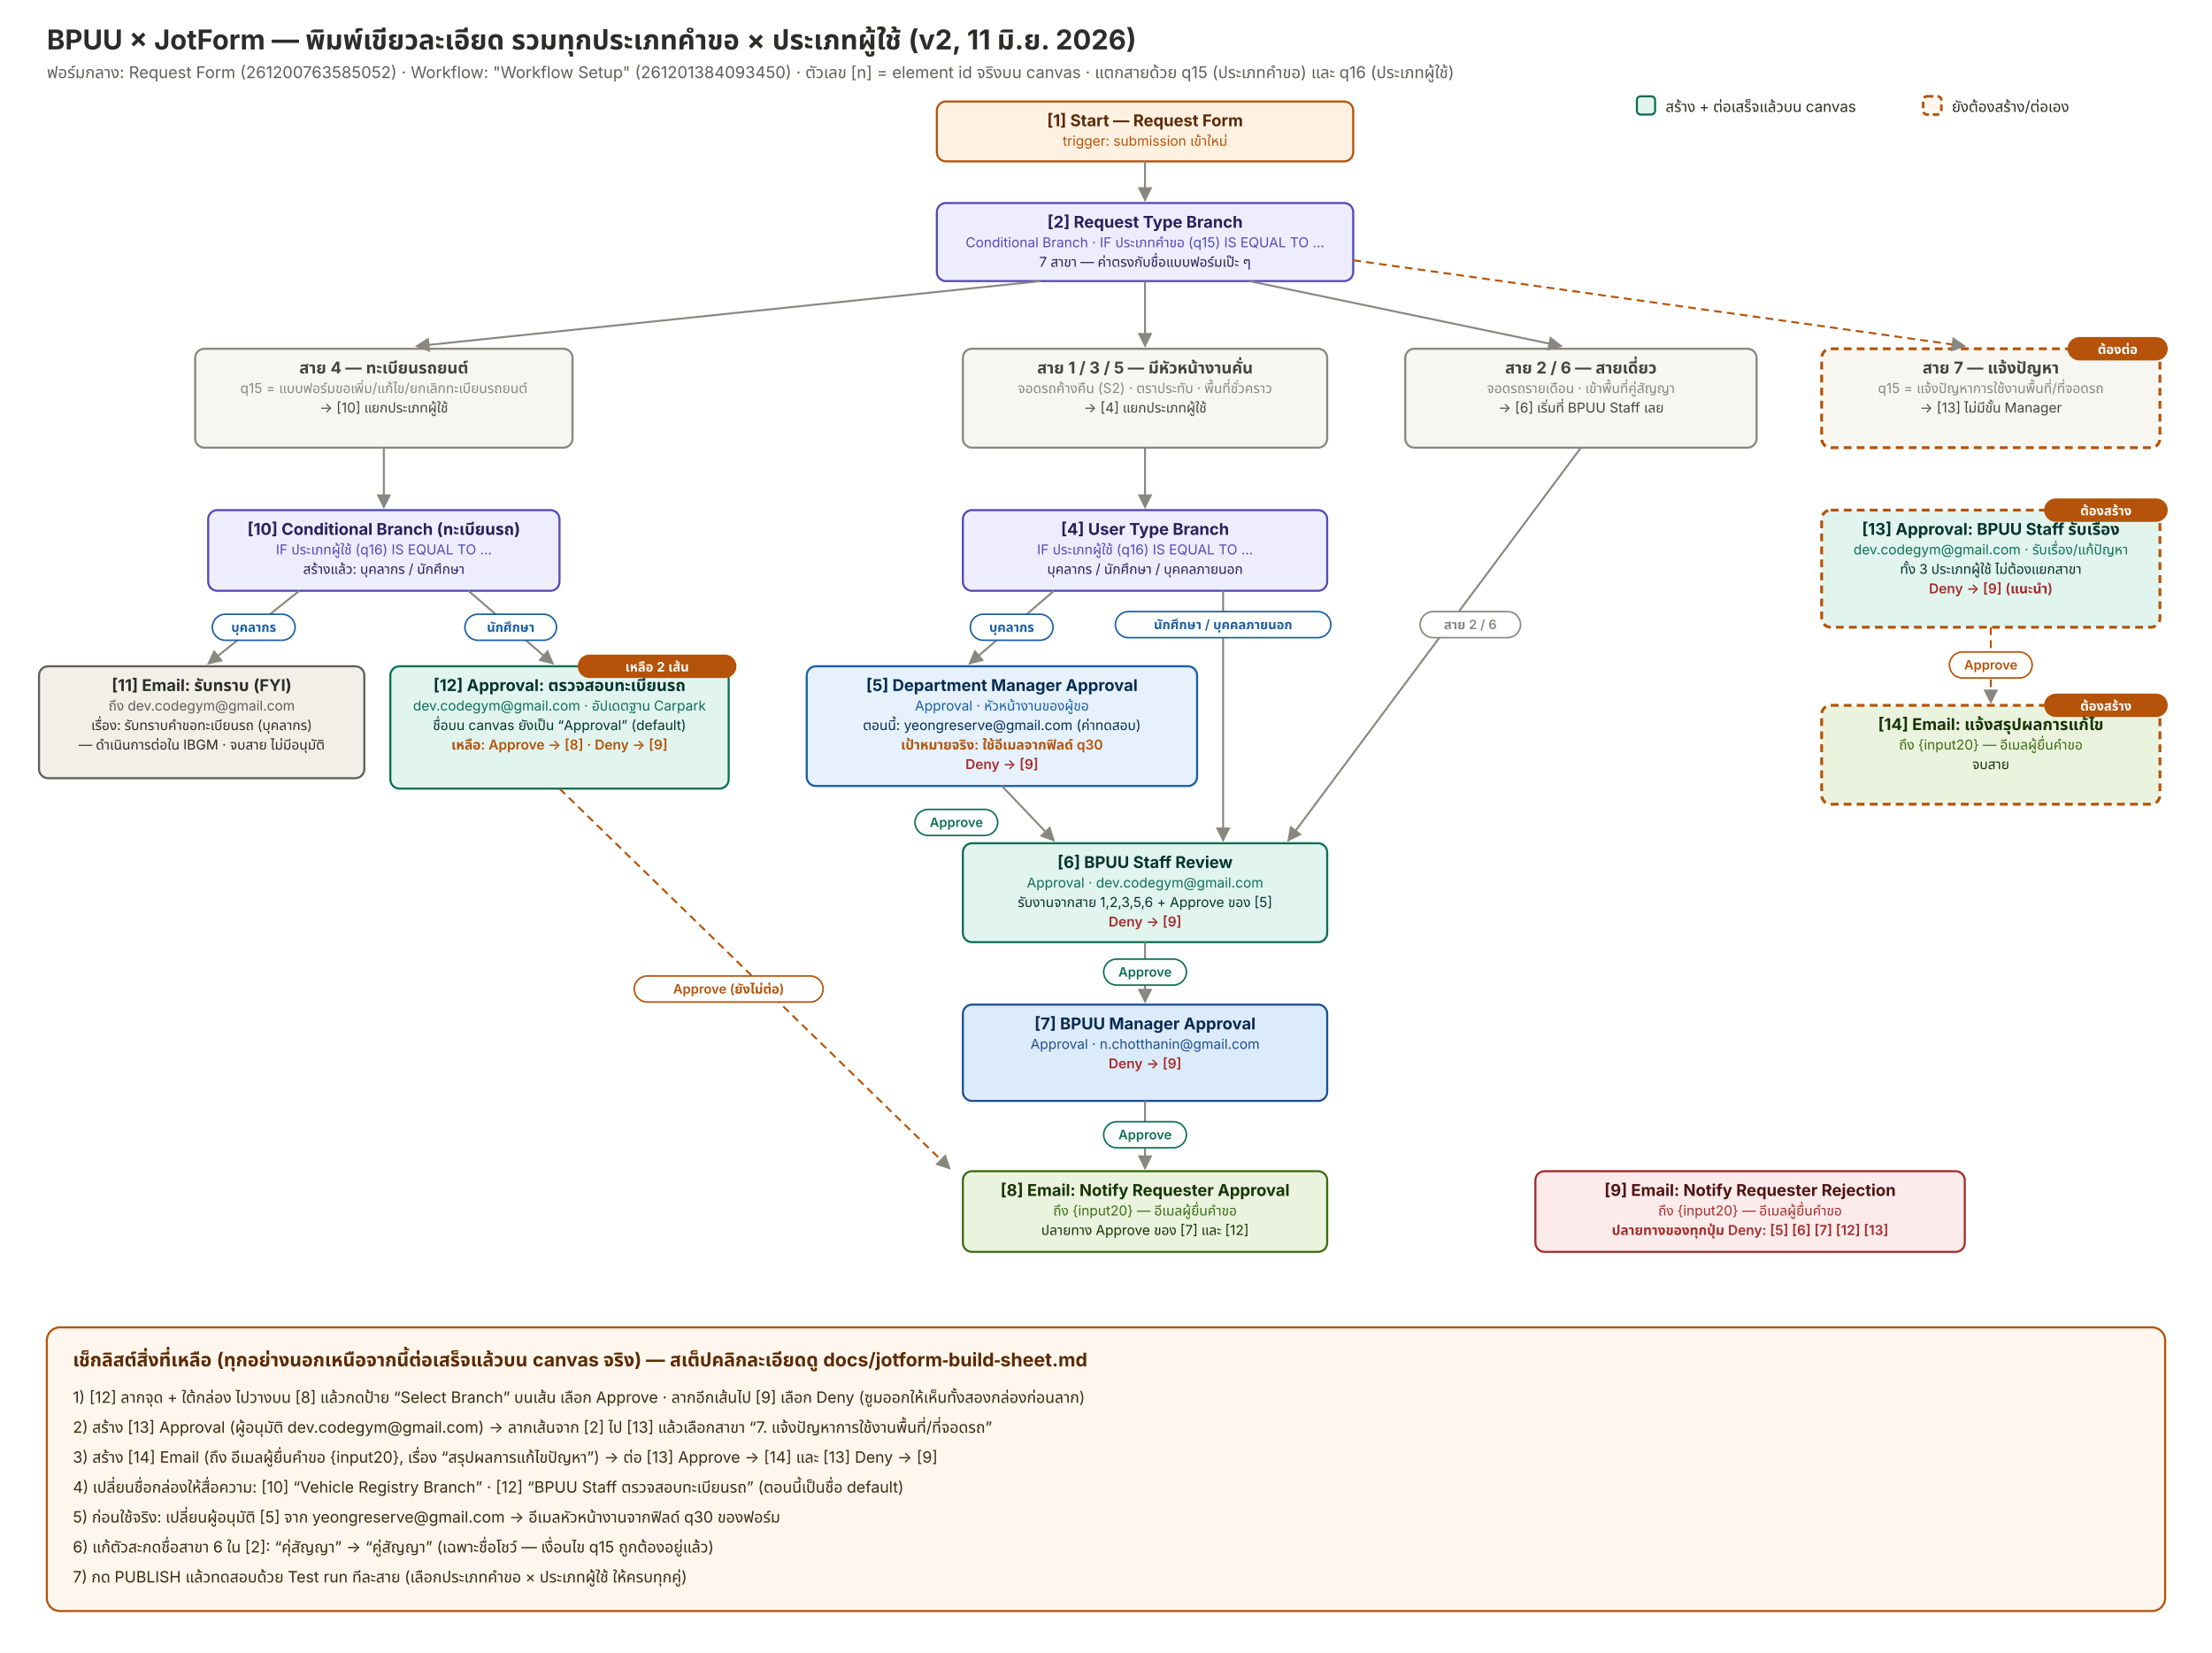
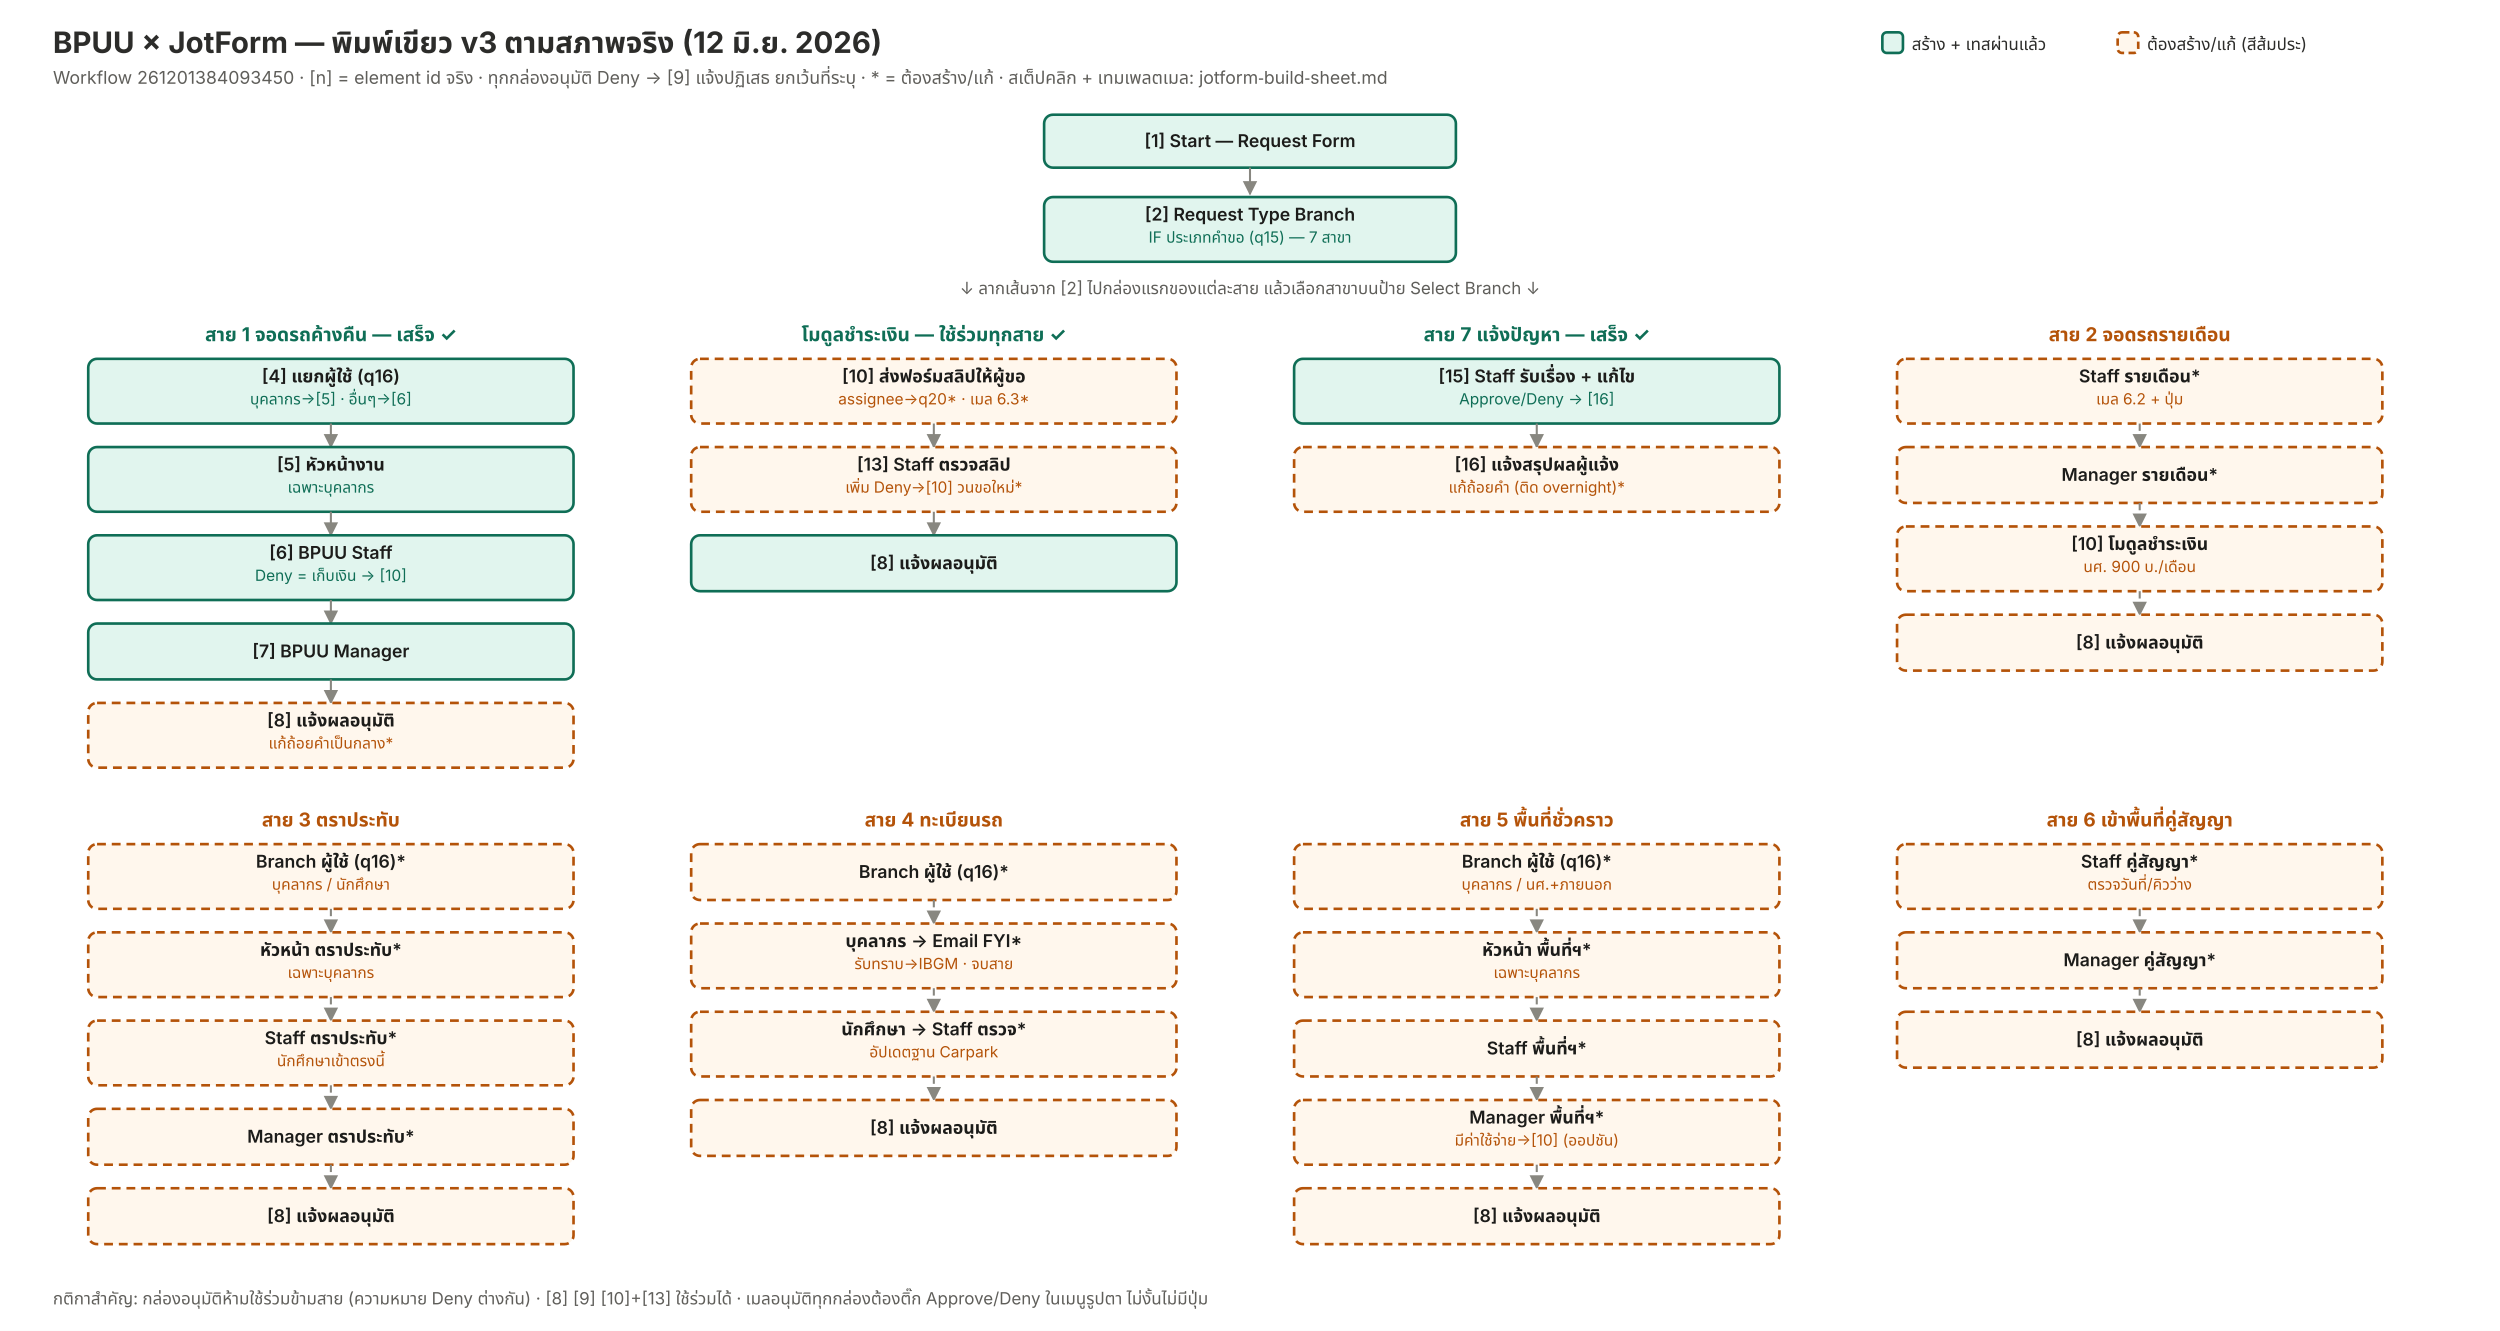
- <svg xmlns="http://www.w3.org/2000/svg" viewBox="0 0 1700 1270" font-family="-apple-system, 'Segoe UI', 'Noto Sans Thai', sans-serif">
+ <svg xmlns="http://www.w3.org/2000/svg" viewBox="0 0 1700 905" font-family="-apple-system, 'Segoe UI', 'Noto Sans Thai', sans-serif">
  <defs>
-     <marker id="ar" viewBox="0 0 10 10" refX="9" refY="5" markerWidth="7.5" markerHeight="7.5" orient="auto-start-reverse">
+     <marker id="ar" viewBox="0 0 10 10" refX="9" refY="5" markerWidth="7" markerHeight="7" orient="auto-start-reverse">
      <path d="M0 0L10 5L0 10z" fill="#888780" />
    </marker>
  </defs>
-   <rect width="1700" height="1270" fill="#FFFFFF" />
-   <text x="36" y="38" font-size="21" font-weight="700" fill="#2C2C2A">BPUU × JotForm — พิมพ์เขียวละเอียด รวมทุกประเภทคำขอ × ประเภทผู้ใช้ (v2, 11 มิ.ย. 2026)</text>
-   <text x="36" y="60" font-size="12.5" fill="#5F5E5A">ฟอร์มกลาง: Request Form (261200763585052) · Workflow: "Workflow Setup" (261201384093450) · ตัวเลข [n] = element id จริงบน canvas · แตกสายด้วย q15 (ประเภทคำขอ) และ q16 (ประเภทผู้ใช้)</text>
-   <rect x="1258" y="74" width="14" height="14" rx="3" fill="#E1F5EE" stroke="#0F6E56" stroke-width="1.6" />
-   <text x="1280" y="86" font-size="11.5" fill="#2C2C2A">สร้าง + ต่อเสร็จแล้วบน canvas</text>
-   <rect x="1478" y="74" width="14" height="14" rx="3" fill="#FFF7ED" stroke="#B45309" stroke-width="2" stroke-dasharray="5 3" />
-   <text x="1500" y="86" font-size="11.5" fill="#2C2C2A">ยังต้องสร้าง/ต่อเอง</text>
-   <rect x="720" y="78" width="320" height="46" rx="7" fill="#FFF1E2" stroke="#B45309" stroke-width="1.6" />
-   <text x="880.0" y="97" text-anchor="middle" font-size="12.5" font-weight="700" fill="#5B2A05">[1] Start — Request Form</text>
-   <text x="880.0" y="112" text-anchor="middle" font-size="10.5" fill="#B45309">trigger: submission เข้าใหม่</text>
-   <line x1="880" y1="124" x2="880" y2="154" stroke="#888780" stroke-width="1.5" marker-end="url(#ar)" />
-   <rect x="720" y="156" width="320" height="60" rx="7" fill="#EEEDFE" stroke="#534AB7" stroke-width="1.6" />
-   <text x="880.0" y="175" text-anchor="middle" font-size="12.5" font-weight="700" fill="#26215C">[2] Request Type Branch</text>
-   <text x="880.0" y="190" text-anchor="middle" font-size="10.5" fill="#534AB7">Conditional Branch · IF ประเภทคำขอ (q15) IS EQUAL TO …</text>
-   <text x="880.0" y="205" text-anchor="middle" font-size="10.5" fill="#26215C">7 สาขา — ค่าตรงกับชื่อแบบฟอร์มเป๊ะ ๆ</text>
-   <rect x="150" y="268" width="290" height="76" rx="7" fill="#F7F6F1" stroke="#888780" stroke-width="1.6" />
-   <text x="295.0" y="287" text-anchor="middle" font-size="12.5" font-weight="700" fill="#444441">สาย 4 — ทะเบียนรถยนต์</text>
-   <text x="295.0" y="302" text-anchor="middle" font-size="10.5" fill="#888780">q15 = แบบฟอร์มขอเพิ่ม/แก้ไข/ยกเลิกทะเบียนรถยนต์</text>
-   <text x="295.0" y="317" text-anchor="middle" font-size="10.5" fill="#444441">→ [10] แยกประเภทผู้ใช้</text>
-   <rect x="740" y="268" width="280" height="76" rx="7" fill="#F7F6F1" stroke="#888780" stroke-width="1.6" />
-   <text x="880.0" y="287" text-anchor="middle" font-size="12.5" font-weight="700" fill="#444441">สาย 1 / 3 / 5 — มีหัวหน้างานคั่น</text>
-   <text x="880.0" y="302" text-anchor="middle" font-size="10.5" fill="#888780">จอดรถค้างคืน (S2) · ตราประทับ · พื้นที่ชั่วคราว</text>
-   <text x="880.0" y="317" text-anchor="middle" font-size="10.5" fill="#444441">→ [4] แยกประเภทผู้ใช้</text>
-   <rect x="1080" y="268" width="270" height="76" rx="7" fill="#F7F6F1" stroke="#888780" stroke-width="1.6" />
-   <text x="1215.0" y="287" text-anchor="middle" font-size="12.5" font-weight="700" fill="#444441">สาย 2 / 6 — สายเดี่ยว</text>
-   <text x="1215.0" y="302" text-anchor="middle" font-size="10.5" fill="#888780">จอดรถรายเดือน · เข้าพื้นที่คู่สัญญา</text>
-   <text x="1215.0" y="317" text-anchor="middle" font-size="10.5" fill="#444441">→ [6] เริ่มที่ BPUU Staff เลย</text>
-   <rect x="1400" y="268" width="260" height="76" rx="7" fill="#F7F6F1" stroke="#B45309" stroke-width="2.2" stroke-dasharray="6 4" />
-   <text x="1530.0" y="287" text-anchor="middle" font-size="12.5" font-weight="700" fill="#444441">สาย 7 — แจ้งปัญหา</text>
-   <text x="1530.0" y="302" text-anchor="middle" font-size="10.5" fill="#888780">q15 = แจ้งปัญหาการใช้งานพื้นที่/ที่จอดรถ</text>
-   <text x="1530.0" y="317" text-anchor="middle" font-size="10.5" fill="#444441">→ [13] ไม่มีขั้น Manager</text>
-   <rect x="1589" y="259" width="77" height="18" rx="9" fill="#B45309" />
-   <text x="1627.5" y="272" text-anchor="middle" font-size="10" font-weight="700" fill="#FFFFFF">ต้องต่อ</text>
-   <line x1="800" y1="216" x2="320" y2="266" stroke="#888780" stroke-width="1.5" marker-end="url(#ar)" />
-   <line x1="880" y1="216" x2="880" y2="266" stroke="#888780" stroke-width="1.5" marker-end="url(#ar)" />
-   <line x1="960" y1="216" x2="1200" y2="266" stroke="#888780" stroke-width="1.5" marker-end="url(#ar)" />
-   <line x1="1040" y1="200" x2="1510" y2="266" stroke="#B45309" stroke-width="1.5" stroke-dasharray="6 4" marker-end="url(#ar)" />
-   <rect x="740" y="392" width="280" height="62" rx="7" fill="#EEEDFE" stroke="#534AB7" stroke-width="1.6" />
-   <text x="880.0" y="411" text-anchor="middle" font-size="12.5" font-weight="700" fill="#26215C">[4] User Type Branch</text>
-   <text x="880.0" y="426" text-anchor="middle" font-size="10.5" fill="#534AB7">IF ประเภทผู้ใช้ (q16) IS EQUAL TO …</text>
-   <text x="880.0" y="441" text-anchor="middle" font-size="10.5" fill="#26215C">บุคลากร / นักศึกษา / บุคคลภายนอก</text>
-   <line x1="880" y1="344" x2="880" y2="390" stroke="#888780" stroke-width="1.5" marker-end="url(#ar)" />
-   <rect x="620" y="512" width="300" height="92" rx="7" fill="#E6F1FB" stroke="#185FA5" stroke-width="1.6" />
-   <text x="770.0" y="531" text-anchor="middle" font-size="12.5" font-weight="700" fill="#042C53">[5] Department Manager Approval</text>
-   <text x="770.0" y="546" text-anchor="middle" font-size="10.5" fill="#185FA5">Approval · หัวหน้างานของผู้ขอ</text>
-   <text x="770.0" y="561" text-anchor="middle" font-size="10.5" fill="#042C53">ตอนนี้: yeongreserve@gmail.com (ค่าทดสอบ)</text>
-   <text x="770.0" y="576" text-anchor="middle" font-size="10.5" font-weight="600" fill="#B45309">เป้าหมายจริง: ใช้อีเมลจากฟิลด์ q30</text>
-   <text x="770.0" y="591" text-anchor="middle" font-size="10.5" font-weight="600" fill="#A32D2D">Deny → [9]</text>
-   <line x1="810" y1="454" x2="745" y2="510" stroke="#888780" stroke-width="1.5" marker-end="url(#ar)" />
-   <rect x="745.7" y="472.0" width="63.6" height="20" rx="10" fill="#FFFFFF" stroke="#185FA5" stroke-width="1.2" />
-   <text x="777.5" y="485.5" text-anchor="middle" font-size="10" font-weight="600" fill="#185FA5">บุคลากร</text>
-   <rect x="740" y="648" width="280" height="76" rx="7" fill="#E1F5EE" stroke="#0F6E56" stroke-width="1.6" />
-   <text x="880.0" y="667" text-anchor="middle" font-size="12.5" font-weight="700" fill="#04342C">[6] BPUU Staff Review</text>
-   <text x="880.0" y="682" text-anchor="middle" font-size="10.5" fill="#0F6E56">Approval · dev.codegym@gmail.com</text>
-   <text x="880.0" y="697" text-anchor="middle" font-size="10.5" fill="#04342C">รับงานจากสาย 1,2,3,5,6 + Approve ของ [5]</text>
-   <text x="880.0" y="712" text-anchor="middle" font-size="10.5" font-weight="600" fill="#A32D2D">Deny → [9]</text>
-   <line x1="940" y1="454" x2="940" y2="646" stroke="#888780" stroke-width="1.5" marker-end="url(#ar)" />
-   <rect x="857.2" y="470" width="165.6" height="20" rx="10" fill="#FFFFFF" stroke="#185FA5" stroke-width="1.2" />
-   <text x="940.0" y="483.5" text-anchor="middle" font-size="10" font-weight="600" fill="#185FA5">นักศึกษา / บุคคลภายนอก</text>
-   <line x1="770" y1="604" x2="810" y2="646" stroke="#888780" stroke-width="1.5" marker-end="url(#ar)" />
-   <rect x="703.2" y="622" width="63.6" height="20" rx="10" fill="#FFFFFF" stroke="#0F6E56" stroke-width="1.2" />
-   <text x="735" y="635.5" text-anchor="middle" font-size="10" font-weight="600" fill="#0F6E56">Approve</text>
-   <line x1="1215" y1="344" x2="990" y2="646" stroke="#888780" stroke-width="1.5" marker-end="url(#ar)" />
-   <rect x="1091.4" y="470" width="77.2" height="20" rx="10" fill="#FFFFFF" stroke="#888780" stroke-width="1.2" />
-   <text x="1130" y="483.5" text-anchor="middle" font-size="10" font-weight="600" fill="#888780">สาย 2 / 6</text>
-   <rect x="740" y="772" width="280" height="74" rx="7" fill="#DCEBFA" stroke="#1D4F91" stroke-width="1.6" />
-   <text x="880.0" y="791" text-anchor="middle" font-size="12.5" font-weight="700" fill="#0A2A52">[7] BPUU Manager Approval</text>
-   <text x="880.0" y="806" text-anchor="middle" font-size="10.5" fill="#1D4F91">Approval · n.chotthanin@gmail.com</text>
-   <text x="880.0" y="821" text-anchor="middle" font-size="10.5" font-weight="600" fill="#A32D2D">Deny → [9]</text>
-   <line x1="880" y1="724" x2="880" y2="770" stroke="#888780" stroke-width="1.5" marker-end="url(#ar)" />
-   <rect x="848.2" y="737.0" width="63.6" height="20" rx="10" fill="#FFFFFF" stroke="#0F6E56" stroke-width="1.2" />
-   <text x="880.0" y="750.5" text-anchor="middle" font-size="10" font-weight="600" fill="#0F6E56">Approve</text>
-   <rect x="740" y="900" width="280" height="62" rx="7" fill="#EAF3DE" stroke="#3B6D11" stroke-width="1.6" />
-   <text x="880.0" y="919" text-anchor="middle" font-size="12.5" font-weight="700" fill="#173404">[8] Email: Notify Requester Approval</text>
-   <text x="880.0" y="934" text-anchor="middle" font-size="10.5" fill="#3B6D11">ถึง {input20} — อีเมลผู้ยื่นคำขอ</text>
-   <text x="880.0" y="949" text-anchor="middle" font-size="10.5" fill="#173404">ปลายทาง Approve ของ [7] และ [12]</text>
-   <line x1="880" y1="846" x2="880" y2="898" stroke="#888780" stroke-width="1.5" marker-end="url(#ar)" />
-   <rect x="848.2" y="862.0" width="63.6" height="20" rx="10" fill="#FFFFFF" stroke="#0F6E56" stroke-width="1.2" />
-   <text x="880.0" y="875.5" text-anchor="middle" font-size="10" font-weight="600" fill="#0F6E56">Approve</text>
-   <rect x="1180" y="900" width="330" height="62" rx="7" fill="#FCEBEB" stroke="#A32D2D" stroke-width="1.6" />
-   <text x="1345.0" y="919" text-anchor="middle" font-size="12.5" font-weight="700" fill="#501313">[9] Email: Notify Requester Rejection</text>
-   <text x="1345.0" y="934" text-anchor="middle" font-size="10.5" fill="#A32D2D">ถึง {input20} — อีเมลผู้ยื่นคำขอ</text>
-   <text x="1345.0" y="949" text-anchor="middle" font-size="10.5" font-weight="600" fill="#A32D2D">ปลายทางของทุกปุ่ม Deny: [5] [6] [7] [12] [13]</text>
-   <rect x="160" y="392" width="270" height="62" rx="7" fill="#EEEDFE" stroke="#534AB7" stroke-width="1.6" />
-   <text x="295.0" y="411" text-anchor="middle" font-size="12.5" font-weight="700" fill="#26215C">[10] Conditional Branch (ทะเบียนรถ)</text>
-   <text x="295.0" y="426" text-anchor="middle" font-size="10.5" fill="#534AB7">IF ประเภทผู้ใช้ (q16) IS EQUAL TO …</text>
-   <text x="295.0" y="441" text-anchor="middle" font-size="10.5" fill="#26215C">สร้างแล้ว: บุคลากร / นักศึกษา</text>
-   <line x1="295" y1="344" x2="295" y2="390" stroke="#888780" stroke-width="1.5" marker-end="url(#ar)" />
-   <rect x="30" y="512" width="250" height="86" rx="7" fill="#F1EFE8" stroke="#5F5E5A" stroke-width="1.6" />
-   <text x="155.0" y="531" text-anchor="middle" font-size="12.5" font-weight="700" fill="#2C2C2A">[11] Email: รับทราบ (FYI)</text>
-   <text x="155.0" y="546" text-anchor="middle" font-size="10.5" fill="#5F5E5A">ถึง dev.codegym@gmail.com</text>
-   <text x="155.0" y="561" text-anchor="middle" font-size="10.5" fill="#2C2C2A">เรื่อง: รับทราบคำขอทะเบียนรถ (บุคลากร)</text>
-   <text x="155.0" y="576" text-anchor="middle" font-size="10.5" fill="#2C2C2A">— ดำเนินการต่อใน IBGM · จบสาย ไม่มีอนุมัติ</text>
-   <line x1="230" y1="454" x2="160" y2="510" stroke="#888780" stroke-width="1.5" marker-end="url(#ar)" />
-   <rect x="163.2" y="472.0" width="63.6" height="20" rx="10" fill="#FFFFFF" stroke="#185FA5" stroke-width="1.2" />
-   <text x="195.0" y="485.5" text-anchor="middle" font-size="10" font-weight="600" fill="#185FA5">บุคลากร</text>
-   <rect x="300" y="512" width="260" height="94" rx="7" fill="#E1F5EE" stroke="#0F6E56" stroke-width="1.6" />
-   <text x="430.0" y="531" text-anchor="middle" font-size="12.5" font-weight="700" fill="#04342C">[12] Approval: ตรวจสอบทะเบียนรถ</text>
-   <text x="430.0" y="546" text-anchor="middle" font-size="10.5" fill="#0F6E56">dev.codegym@gmail.com · อัปเดตฐาน Carpark</text>
-   <text x="430.0" y="561" text-anchor="middle" font-size="10.5" fill="#04342C">ชื่อบน canvas ยังเป็น “Approval” (default)</text>
-   <text x="430.0" y="576" text-anchor="middle" font-size="10.5" font-weight="600" fill="#B45309">เหลือ: Approve → [8] · Deny → [9]</text>
-   <rect x="444" y="503" width="122" height="18" rx="9" fill="#B45309" />
-   <text x="505.0" y="516" text-anchor="middle" font-size="10" font-weight="700" fill="#FFFFFF">เหลือ 2 เส้น</text>
-   <line x1="360" y1="454" x2="425" y2="510" stroke="#888780" stroke-width="1.5" marker-end="url(#ar)" />
-   <rect x="357.3" y="472.0" width="70.4" height="20" rx="10" fill="#FFFFFF" stroke="#185FA5" stroke-width="1.2" />
-   <text x="392.5" y="485.5" text-anchor="middle" font-size="10" font-weight="600" fill="#185FA5">นักศึกษา</text>
-   <line x1="430" y1="606" x2="730" y2="898" stroke="#B45309" stroke-width="1.5" stroke-dasharray="6 4" marker-end="url(#ar)" />
-   <rect x="487.4" y="750" width="145.2" height="20" rx="10" fill="#FFFFFF" stroke="#B45309" stroke-width="1.2" />
-   <text x="560" y="763.5" text-anchor="middle" font-size="10" font-weight="600" fill="#B45309">Approve (ยังไม่ต่อ)</text>
-   <rect x="1400" y="392" width="260" height="90" rx="7" fill="#E1F5EE" stroke="#B45309" stroke-width="2.2" stroke-dasharray="6 4" />
-   <text x="1530.0" y="411" text-anchor="middle" font-size="12.5" font-weight="700" fill="#04342C">[13] Approval: BPUU Staff รับเรื่อง</text>
-   <text x="1530.0" y="426" text-anchor="middle" font-size="10.5" fill="#0F6E56">dev.codegym@gmail.com · รับเรื่อง/แก้ปัญหา</text>
-   <text x="1530.0" y="441" text-anchor="middle" font-size="10.5" fill="#04342C">ทั้ง 3 ประเภทผู้ใช้ ไม่ต้องแยกสาขา</text>
-   <text x="1530.0" y="456" text-anchor="middle" font-size="10.5" font-weight="600" fill="#A32D2D">Deny → [9] (แนะนำ)</text>
-   <rect x="1571" y="383" width="95" height="18" rx="9" fill="#B45309" />
-   <text x="1618.5" y="396" text-anchor="middle" font-size="10" font-weight="700" fill="#FFFFFF">ต้องสร้าง</text>
-   <rect x="1400" y="542" width="260" height="76" rx="7" fill="#EAF3DE" stroke="#B45309" stroke-width="2.2" stroke-dasharray="6 4" />
-   <text x="1530.0" y="561" text-anchor="middle" font-size="12.5" font-weight="700" fill="#173404">[14] Email: แจ้งสรุปผลการแก้ไข</text>
-   <text x="1530.0" y="576" text-anchor="middle" font-size="10.5" fill="#3B6D11">ถึง {input20} — อีเมลผู้ยื่นคำขอ</text>
-   <text x="1530.0" y="591" text-anchor="middle" font-size="10.5" fill="#173404">จบสาย</text>
-   <rect x="1571" y="533" width="95" height="18" rx="9" fill="#B45309" />
-   <text x="1618.5" y="546" text-anchor="middle" font-size="10" font-weight="700" fill="#FFFFFF">ต้องสร้าง</text>
-   <line x1="1530" y1="482" x2="1530" y2="540" stroke="#B45309" stroke-width="1.5" stroke-dasharray="6 4" marker-end="url(#ar)" />
-   <rect x="1498.2" y="501.0" width="63.6" height="20" rx="10" fill="#FFFFFF" stroke="#B45309" stroke-width="1.2" />
-   <text x="1530.0" y="514.5" text-anchor="middle" font-size="10" font-weight="600" fill="#B45309">Approve</text>
-   <rect x="36" y="1020" width="1628" height="218" rx="10" fill="#FFF7ED" stroke="#B45309" stroke-width="1.6" />
-   <text x="56" y="1050" font-size="14.5" font-weight="700" fill="#5B2A05">เช็กลิสต์สิ่งที่เหลือ (ทุกอย่างนอกเหนือจากนี้ต่อเสร็จแล้วบน canvas จริง) — สเต็ปคลิกละเอียดดู docs/jotform-build-sheet.md</text>
-   <text x="56" y="1078" font-size="12" fill="#3D2A12">1)  [12] ลากจุด + ใต้กล่อง ไปวางบน [8] แล้วกดป้าย “Select Branch” บนเส้น เลือก Approve · ลากอีกเส้นไป [9] เลือก Deny  (ซูมออกให้เห็นทั้งสองกล่องก่อนลาก)</text>
-   <text x="56" y="1101" font-size="12" fill="#3D2A12">2)  สร้าง [13] Approval (ผู้อนุมัติ dev.codegym@gmail.com) → ลากเส้นจาก [2] ไป [13] แล้วเลือกสาขา “7. แจ้งปัญหาการใช้งานพื้นที่/ที่จอดรถ”</text>
-   <text x="56" y="1124" font-size="12" fill="#3D2A12">3)  สร้าง [14] Email (ถึง อีเมลผู้ยื่นคำขอ {input20}, เรื่อง “สรุปผลการแก้ไขปัญหา”) → ต่อ [13] Approve → [14] และ [13] Deny → [9]</text>
-   <text x="56" y="1147" font-size="12" fill="#3D2A12">4)  เปลี่ยนชื่อกล่องให้สื่อความ: [10] “Vehicle Registry Branch” · [12] “BPUU Staff ตรวจสอบทะเบียนรถ” (ตอนนี้เป็นชื่อ default)</text>
-   <text x="56" y="1170" font-size="12" fill="#3D2A12">5)  ก่อนใช้จริง: เปลี่ยนผู้อนุมัติ [5] จาก yeongreserve@gmail.com → อีเมลหัวหน้างานจากฟิลด์ q30 ของฟอร์ม</text>
-   <text x="56" y="1193" font-size="12" fill="#3D2A12">6)  แก้ตัวสะกดชื่อสาขา 6 ใน [2]: “คุ่สัญญา” → “คู่สัญญา” (เฉพาะชื่อโชว์ — เงื่อนไข q15 ถูกต้องอยู่แล้ว)</text>
-   <text x="56" y="1216" font-size="12" fill="#3D2A12">7)  กด PUBLISH แล้วทดสอบด้วย Test run ทีละสาย (เลือกประเภทคำขอ × ประเภทผู้ใช้ ให้ครบทุกคู่)</text>
+   <rect width="1700" height="905" fill="#FFFFFF" />
+   <text x="36" y="36" font-size="20" font-weight="700" fill="#2C2C2A">BPUU × JotForm — พิมพ์เขียว v3 ตามสภาพจริง (12 มิ.ย. 2026)</text>
+   <text x="36" y="57" font-size="12" fill="#5F5E5A">Workflow 261201384093450 · [n] = element id จริง · ทุกกล่องอนุมัติ Deny → [9] แจ้งปฏิเสธ ยกเว้นที่ระบุ · * = ต้องสร้าง/แก้ · สเต็ปคลิก + เทมเพลตเมล: jotform-build-sheet.md</text>
+   <rect x="1280" y="22" width="14" height="14" rx="3" fill="#E1F5EE" stroke="#0F6E56" stroke-width="1.8" />
+   <text x="1300" y="34" font-size="11.5" fill="#2C2C2A">สร้าง + เทสผ่านแล้ว</text>
+   <rect x="1440" y="22" width="14" height="14" rx="3" fill="#FFF7ED" stroke="#B45309" stroke-width="1.8" stroke-dasharray="5 3" />
+   <text x="1460" y="34" font-size="11.5" fill="#2C2C2A">ต้องสร้าง/แก้ (สีส้มประ)</text>
+   <rect x="710" y="78" width="280" height="36" rx="6" fill="#E1F5EE" stroke="#0F6E56" stroke-width="1.8" />
+   <text x="850.0" y="100.0" text-anchor="middle" font-size="12" font-weight="600" fill="#1c1c1a">[1] Start — Request Form</text>
+   <line x1="850" y1="114" x2="850" y2="132" stroke="#888780" stroke-width="1.4" marker-end="url(#ar)" />
+   <rect x="710" y="134" width="280" height="44" rx="6" fill="#E1F5EE" stroke="#0F6E56" stroke-width="1.8" />
+   <text x="850.0" y="150" text-anchor="middle" font-size="12" font-weight="600" fill="#1c1c1a">[2] Request Type Branch</text>
+   <text x="850.0" y="165" text-anchor="middle" font-size="10.5" fill="#0F6E56">IF ประเภทคำขอ (q15) — 7 สาขา</text>
+   <text x="850" y="200" text-anchor="middle" font-size="11.5" fill="#5F5E5A">↓ ลากเส้นจาก [2] ไปกล่องแรกของแต่ละสาย แล้วเลือกสาขาบนป้าย Select Branch ↓</text>
+   <text x="225.0" y="232" text-anchor="middle" font-size="13" font-weight="700" fill="#0F6E56">สาย 1 จอดรถค้างคืน — เสร็จ ✓</text>
+   <rect x="60" y="244" width="330" height="44" rx="6" fill="#E1F5EE" stroke="#0F6E56" stroke-width="1.8" />
+   <text x="225.0" y="260" text-anchor="middle" font-size="12" font-weight="600" fill="#1c1c1a">[4] แยกผู้ใช้ (q16)</text>
+   <text x="225.0" y="275" text-anchor="middle" font-size="10.5" fill="#0F6E56">บุคลากร→[5] · อื่นๆ→[6]</text>
+   <line x1="225.0" y1="288" x2="225.0" y2="304" stroke="#888780" stroke-width="1.4" marker-end="url(#ar)" />
+   <rect x="60" y="304" width="330" height="44" rx="6" fill="#E1F5EE" stroke="#0F6E56" stroke-width="1.8" />
+   <text x="225.0" y="320" text-anchor="middle" font-size="12" font-weight="600" fill="#1c1c1a">[5] หัวหน้างาน</text>
+   <text x="225.0" y="335" text-anchor="middle" font-size="10.5" fill="#0F6E56">เฉพาะบุคลากร</text>
+   <line x1="225.0" y1="348" x2="225.0" y2="364" stroke="#888780" stroke-width="1.4" marker-end="url(#ar)" />
+   <rect x="60" y="364" width="330" height="44" rx="6" fill="#E1F5EE" stroke="#0F6E56" stroke-width="1.8" />
+   <text x="225.0" y="380" text-anchor="middle" font-size="12" font-weight="600" fill="#1c1c1a">[6] BPUU Staff</text>
+   <text x="225.0" y="395" text-anchor="middle" font-size="10.5" fill="#0F6E56">Deny = เก็บเงิน → [10]</text>
+   <line x1="225.0" y1="408" x2="225.0" y2="424" stroke="#888780" stroke-width="1.4" marker-end="url(#ar)" />
+   <rect x="60" y="424" width="330" height="38" rx="6" fill="#E1F5EE" stroke="#0F6E56" stroke-width="1.8" />
+   <text x="225.0" y="447.0" text-anchor="middle" font-size="12" font-weight="600" fill="#1c1c1a">[7] BPUU Manager</text>
+   <line x1="225.0" y1="462" x2="225.0" y2="478" stroke="#888780" stroke-width="1.4" marker-end="url(#ar)" />
+   <rect x="60" y="478" width="330" height="44" rx="6" fill="#FFF7ED" stroke="#B45309" stroke-width="1.8" stroke-dasharray="6 4" />
+   <text x="225.0" y="494" text-anchor="middle" font-size="12" font-weight="600" fill="#1c1c1a">[8] แจ้งผลอนุมัติ</text>
+   <text x="225.0" y="509" text-anchor="middle" font-size="10.5" fill="#B45309">แก้ถ้อยคำเป็นกลาง*</text>
+   <text x="635.0" y="232" text-anchor="middle" font-size="13" font-weight="700" fill="#0F6E56">โมดูลชำระเงิน — ใช้ร่วมทุกสาย ✓</text>
+   <rect x="470" y="244" width="330" height="44" rx="6" fill="#FFF7ED" stroke="#B45309" stroke-width="1.8" stroke-dasharray="6 4" />
+   <text x="635.0" y="260" text-anchor="middle" font-size="12" font-weight="600" fill="#1c1c1a">[10] ส่งฟอร์มสลิปให้ผู้ขอ</text>
+   <text x="635.0" y="275" text-anchor="middle" font-size="10.5" fill="#B45309">assignee→q20* · เมล 6.3*</text>
+   <line x1="635.0" y1="288" x2="635.0" y2="304" stroke="#888780" stroke-width="1.4" marker-end="url(#ar)" />
+   <rect x="470" y="304" width="330" height="44" rx="6" fill="#FFF7ED" stroke="#B45309" stroke-width="1.8" stroke-dasharray="6 4" />
+   <text x="635.0" y="320" text-anchor="middle" font-size="12" font-weight="600" fill="#1c1c1a">[13] Staff ตรวจสลิป</text>
+   <text x="635.0" y="335" text-anchor="middle" font-size="10.5" fill="#B45309">เพิ่ม Deny→[10] วนขอใหม่*</text>
+   <line x1="635.0" y1="348" x2="635.0" y2="364" stroke="#888780" stroke-width="1.4" marker-end="url(#ar)" />
+   <rect x="470" y="364" width="330" height="38" rx="6" fill="#E1F5EE" stroke="#0F6E56" stroke-width="1.8" />
+   <text x="635.0" y="387.0" text-anchor="middle" font-size="12" font-weight="600" fill="#1c1c1a">[8] แจ้งผลอนุมัติ</text>
+   <text x="1045.0" y="232" text-anchor="middle" font-size="13" font-weight="700" fill="#0F6E56">สาย 7 แจ้งปัญหา — เสร็จ ✓</text>
+   <rect x="880" y="244" width="330" height="44" rx="6" fill="#E1F5EE" stroke="#0F6E56" stroke-width="1.8" />
+   <text x="1045.0" y="260" text-anchor="middle" font-size="12" font-weight="600" fill="#1c1c1a">[15] Staff รับเรื่อง + แก้ไข</text>
+   <text x="1045.0" y="275" text-anchor="middle" font-size="10.5" fill="#0F6E56">Approve/Deny → [16]</text>
+   <line x1="1045.0" y1="288" x2="1045.0" y2="304" stroke="#888780" stroke-width="1.4" marker-end="url(#ar)" />
+   <rect x="880" y="304" width="330" height="44" rx="6" fill="#FFF7ED" stroke="#B45309" stroke-width="1.8" stroke-dasharray="6 4" />
+   <text x="1045.0" y="320" text-anchor="middle" font-size="12" font-weight="600" fill="#1c1c1a">[16] แจ้งสรุปผลผู้แจ้ง</text>
+   <text x="1045.0" y="335" text-anchor="middle" font-size="10.5" fill="#B45309">แก้ถ้อยคำ (ติด overnight)*</text>
+   <text x="1455.0" y="232" text-anchor="middle" font-size="13" font-weight="700" fill="#B45309">สาย 2 จอดรถรายเดือน</text>
+   <rect x="1290" y="244" width="330" height="44" rx="6" fill="#FFF7ED" stroke="#B45309" stroke-width="1.8" stroke-dasharray="6 4" />
+   <text x="1455.0" y="260" text-anchor="middle" font-size="12" font-weight="600" fill="#1c1c1a">Staff รายเดือน*</text>
+   <text x="1455.0" y="275" text-anchor="middle" font-size="10.5" fill="#B45309">เมล 6.2 + ปุ่ม</text>
+   <line x1="1455.0" y1="288" x2="1455.0" y2="304" stroke="#888780" stroke-width="1.4" stroke-dasharray="5 4" marker-end="url(#ar)" />
+   <rect x="1290" y="304" width="330" height="38" rx="6" fill="#FFF7ED" stroke="#B45309" stroke-width="1.8" stroke-dasharray="6 4" />
+   <text x="1455.0" y="327.0" text-anchor="middle" font-size="12" font-weight="600" fill="#1c1c1a">Manager รายเดือน*</text>
+   <line x1="1455.0" y1="342" x2="1455.0" y2="358" stroke="#888780" stroke-width="1.4" stroke-dasharray="5 4" marker-end="url(#ar)" />
+   <rect x="1290" y="358" width="330" height="44" rx="6" fill="#FFF7ED" stroke="#B45309" stroke-width="1.8" stroke-dasharray="6 4" />
+   <text x="1455.0" y="374" text-anchor="middle" font-size="12" font-weight="600" fill="#1c1c1a">[10] โมดูลชำระเงิน</text>
+   <text x="1455.0" y="389" text-anchor="middle" font-size="10.5" fill="#B45309">นศ. 900 บ./เดือน</text>
+   <line x1="1455.0" y1="402" x2="1455.0" y2="418" stroke="#888780" stroke-width="1.4" stroke-dasharray="5 4" marker-end="url(#ar)" />
+   <rect x="1290" y="418" width="330" height="38" rx="6" fill="#FFF7ED" stroke="#B45309" stroke-width="1.8" stroke-dasharray="6 4" />
+   <text x="1455.0" y="441.0" text-anchor="middle" font-size="12" font-weight="600" fill="#1c1c1a">[8] แจ้งผลอนุมัติ</text>
+   <text x="225.0" y="562" text-anchor="middle" font-size="13" font-weight="700" fill="#B45309">สาย 3 ตราประทับ</text>
+   <rect x="60" y="574" width="330" height="44" rx="6" fill="#FFF7ED" stroke="#B45309" stroke-width="1.8" stroke-dasharray="6 4" />
+   <text x="225.0" y="590" text-anchor="middle" font-size="12" font-weight="600" fill="#1c1c1a">Branch ผู้ใช้ (q16)*</text>
+   <text x="225.0" y="605" text-anchor="middle" font-size="10.5" fill="#B45309">บุคลากร / นักศึกษา</text>
+   <line x1="225.0" y1="618" x2="225.0" y2="634" stroke="#888780" stroke-width="1.4" stroke-dasharray="5 4" marker-end="url(#ar)" />
+   <rect x="60" y="634" width="330" height="44" rx="6" fill="#FFF7ED" stroke="#B45309" stroke-width="1.8" stroke-dasharray="6 4" />
+   <text x="225.0" y="650" text-anchor="middle" font-size="12" font-weight="600" fill="#1c1c1a">หัวหน้า ตราประทับ*</text>
+   <text x="225.0" y="665" text-anchor="middle" font-size="10.5" fill="#B45309">เฉพาะบุคลากร</text>
+   <line x1="225.0" y1="678" x2="225.0" y2="694" stroke="#888780" stroke-width="1.4" stroke-dasharray="5 4" marker-end="url(#ar)" />
+   <rect x="60" y="694" width="330" height="44" rx="6" fill="#FFF7ED" stroke="#B45309" stroke-width="1.8" stroke-dasharray="6 4" />
+   <text x="225.0" y="710" text-anchor="middle" font-size="12" font-weight="600" fill="#1c1c1a">Staff ตราประทับ*</text>
+   <text x="225.0" y="725" text-anchor="middle" font-size="10.5" fill="#B45309">นักศึกษาเข้าตรงนี้</text>
+   <line x1="225.0" y1="738" x2="225.0" y2="754" stroke="#888780" stroke-width="1.4" stroke-dasharray="5 4" marker-end="url(#ar)" />
+   <rect x="60" y="754" width="330" height="38" rx="6" fill="#FFF7ED" stroke="#B45309" stroke-width="1.8" stroke-dasharray="6 4" />
+   <text x="225.0" y="777.0" text-anchor="middle" font-size="12" font-weight="600" fill="#1c1c1a">Manager ตราประทับ*</text>
+   <line x1="225.0" y1="792" x2="225.0" y2="808" stroke="#888780" stroke-width="1.4" stroke-dasharray="5 4" marker-end="url(#ar)" />
+   <rect x="60" y="808" width="330" height="38" rx="6" fill="#FFF7ED" stroke="#B45309" stroke-width="1.8" stroke-dasharray="6 4" />
+   <text x="225.0" y="831.0" text-anchor="middle" font-size="12" font-weight="600" fill="#1c1c1a">[8] แจ้งผลอนุมัติ</text>
+   <text x="635.0" y="562" text-anchor="middle" font-size="13" font-weight="700" fill="#B45309">สาย 4 ทะเบียนรถ</text>
+   <rect x="470" y="574" width="330" height="38" rx="6" fill="#FFF7ED" stroke="#B45309" stroke-width="1.8" stroke-dasharray="6 4" />
+   <text x="635.0" y="597.0" text-anchor="middle" font-size="12" font-weight="600" fill="#1c1c1a">Branch ผู้ใช้ (q16)*</text>
+   <line x1="635.0" y1="612" x2="635.0" y2="628" stroke="#888780" stroke-width="1.4" stroke-dasharray="5 4" marker-end="url(#ar)" />
+   <rect x="470" y="628" width="330" height="44" rx="6" fill="#FFF7ED" stroke="#B45309" stroke-width="1.8" stroke-dasharray="6 4" />
+   <text x="635.0" y="644" text-anchor="middle" font-size="12" font-weight="600" fill="#1c1c1a">บุคลากร → Email FYI*</text>
+   <text x="635.0" y="659" text-anchor="middle" font-size="10.5" fill="#B45309">รับทราบ→IBGM · จบสาย</text>
+   <line x1="635.0" y1="672" x2="635.0" y2="688" stroke="#888780" stroke-width="1.4" stroke-dasharray="5 4" marker-end="url(#ar)" />
+   <rect x="470" y="688" width="330" height="44" rx="6" fill="#FFF7ED" stroke="#B45309" stroke-width="1.8" stroke-dasharray="6 4" />
+   <text x="635.0" y="704" text-anchor="middle" font-size="12" font-weight="600" fill="#1c1c1a">นักศึกษา → Staff ตรวจ*</text>
+   <text x="635.0" y="719" text-anchor="middle" font-size="10.5" fill="#B45309">อัปเดตฐาน Carpark</text>
+   <line x1="635.0" y1="732" x2="635.0" y2="748" stroke="#888780" stroke-width="1.4" stroke-dasharray="5 4" marker-end="url(#ar)" />
+   <rect x="470" y="748" width="330" height="38" rx="6" fill="#FFF7ED" stroke="#B45309" stroke-width="1.8" stroke-dasharray="6 4" />
+   <text x="635.0" y="771.0" text-anchor="middle" font-size="12" font-weight="600" fill="#1c1c1a">[8] แจ้งผลอนุมัติ</text>
+   <text x="1045.0" y="562" text-anchor="middle" font-size="13" font-weight="700" fill="#B45309">สาย 5 พื้นที่ชั่วคราว</text>
+   <rect x="880" y="574" width="330" height="44" rx="6" fill="#FFF7ED" stroke="#B45309" stroke-width="1.8" stroke-dasharray="6 4" />
+   <text x="1045.0" y="590" text-anchor="middle" font-size="12" font-weight="600" fill="#1c1c1a">Branch ผู้ใช้ (q16)*</text>
+   <text x="1045.0" y="605" text-anchor="middle" font-size="10.5" fill="#B45309">บุคลากร / นศ.+ภายนอก</text>
+   <line x1="1045.0" y1="618" x2="1045.0" y2="634" stroke="#888780" stroke-width="1.4" stroke-dasharray="5 4" marker-end="url(#ar)" />
+   <rect x="880" y="634" width="330" height="44" rx="6" fill="#FFF7ED" stroke="#B45309" stroke-width="1.8" stroke-dasharray="6 4" />
+   <text x="1045.0" y="650" text-anchor="middle" font-size="12" font-weight="600" fill="#1c1c1a">หัวหน้า พื้นที่ฯ*</text>
+   <text x="1045.0" y="665" text-anchor="middle" font-size="10.5" fill="#B45309">เฉพาะบุคลากร</text>
+   <line x1="1045.0" y1="678" x2="1045.0" y2="694" stroke="#888780" stroke-width="1.4" stroke-dasharray="5 4" marker-end="url(#ar)" />
+   <rect x="880" y="694" width="330" height="38" rx="6" fill="#FFF7ED" stroke="#B45309" stroke-width="1.8" stroke-dasharray="6 4" />
+   <text x="1045.0" y="717.0" text-anchor="middle" font-size="12" font-weight="600" fill="#1c1c1a">Staff พื้นที่ฯ*</text>
+   <line x1="1045.0" y1="732" x2="1045.0" y2="748" stroke="#888780" stroke-width="1.4" stroke-dasharray="5 4" marker-end="url(#ar)" />
+   <rect x="880" y="748" width="330" height="44" rx="6" fill="#FFF7ED" stroke="#B45309" stroke-width="1.8" stroke-dasharray="6 4" />
+   <text x="1045.0" y="764" text-anchor="middle" font-size="12" font-weight="600" fill="#1c1c1a">Manager พื้นที่ฯ*</text>
+   <text x="1045.0" y="779" text-anchor="middle" font-size="10.5" fill="#B45309">มีค่าใช้จ่าย→[10] (ออปชัน)</text>
+   <line x1="1045.0" y1="792" x2="1045.0" y2="808" stroke="#888780" stroke-width="1.4" stroke-dasharray="5 4" marker-end="url(#ar)" />
+   <rect x="880" y="808" width="330" height="38" rx="6" fill="#FFF7ED" stroke="#B45309" stroke-width="1.8" stroke-dasharray="6 4" />
+   <text x="1045.0" y="831.0" text-anchor="middle" font-size="12" font-weight="600" fill="#1c1c1a">[8] แจ้งผลอนุมัติ</text>
+   <text x="1455.0" y="562" text-anchor="middle" font-size="13" font-weight="700" fill="#B45309">สาย 6 เข้าพื้นที่คู่สัญญา</text>
+   <rect x="1290" y="574" width="330" height="44" rx="6" fill="#FFF7ED" stroke="#B45309" stroke-width="1.8" stroke-dasharray="6 4" />
+   <text x="1455.0" y="590" text-anchor="middle" font-size="12" font-weight="600" fill="#1c1c1a">Staff คู่สัญญา*</text>
+   <text x="1455.0" y="605" text-anchor="middle" font-size="10.5" fill="#B45309">ตรวจวันที่/คิวว่าง</text>
+   <line x1="1455.0" y1="618" x2="1455.0" y2="634" stroke="#888780" stroke-width="1.4" stroke-dasharray="5 4" marker-end="url(#ar)" />
+   <rect x="1290" y="634" width="330" height="38" rx="6" fill="#FFF7ED" stroke="#B45309" stroke-width="1.8" stroke-dasharray="6 4" />
+   <text x="1455.0" y="657.0" text-anchor="middle" font-size="12" font-weight="600" fill="#1c1c1a">Manager คู่สัญญา*</text>
+   <line x1="1455.0" y1="672" x2="1455.0" y2="688" stroke="#888780" stroke-width="1.4" stroke-dasharray="5 4" marker-end="url(#ar)" />
+   <rect x="1290" y="688" width="330" height="38" rx="6" fill="#FFF7ED" stroke="#B45309" stroke-width="1.8" stroke-dasharray="6 4" />
+   <text x="1455.0" y="711.0" text-anchor="middle" font-size="12" font-weight="600" fill="#1c1c1a">[8] แจ้งผลอนุมัติ</text>
+   <text x="36" y="887" font-size="11.5" fill="#5F5E5A">กติกาสำคัญ: กล่องอนุมัติห้ามใช้ร่วมข้ามสาย (ความหมาย Deny ต่างกัน) · [8] [9] [10]+[13] ใช้ร่วมได้ · เมลอนุมัติทุกกล่องต้องติ๊ก Approve/Deny ในเมนูรูปตา ไม่งั้นไม่มีปุ่ม</text>
</svg>
